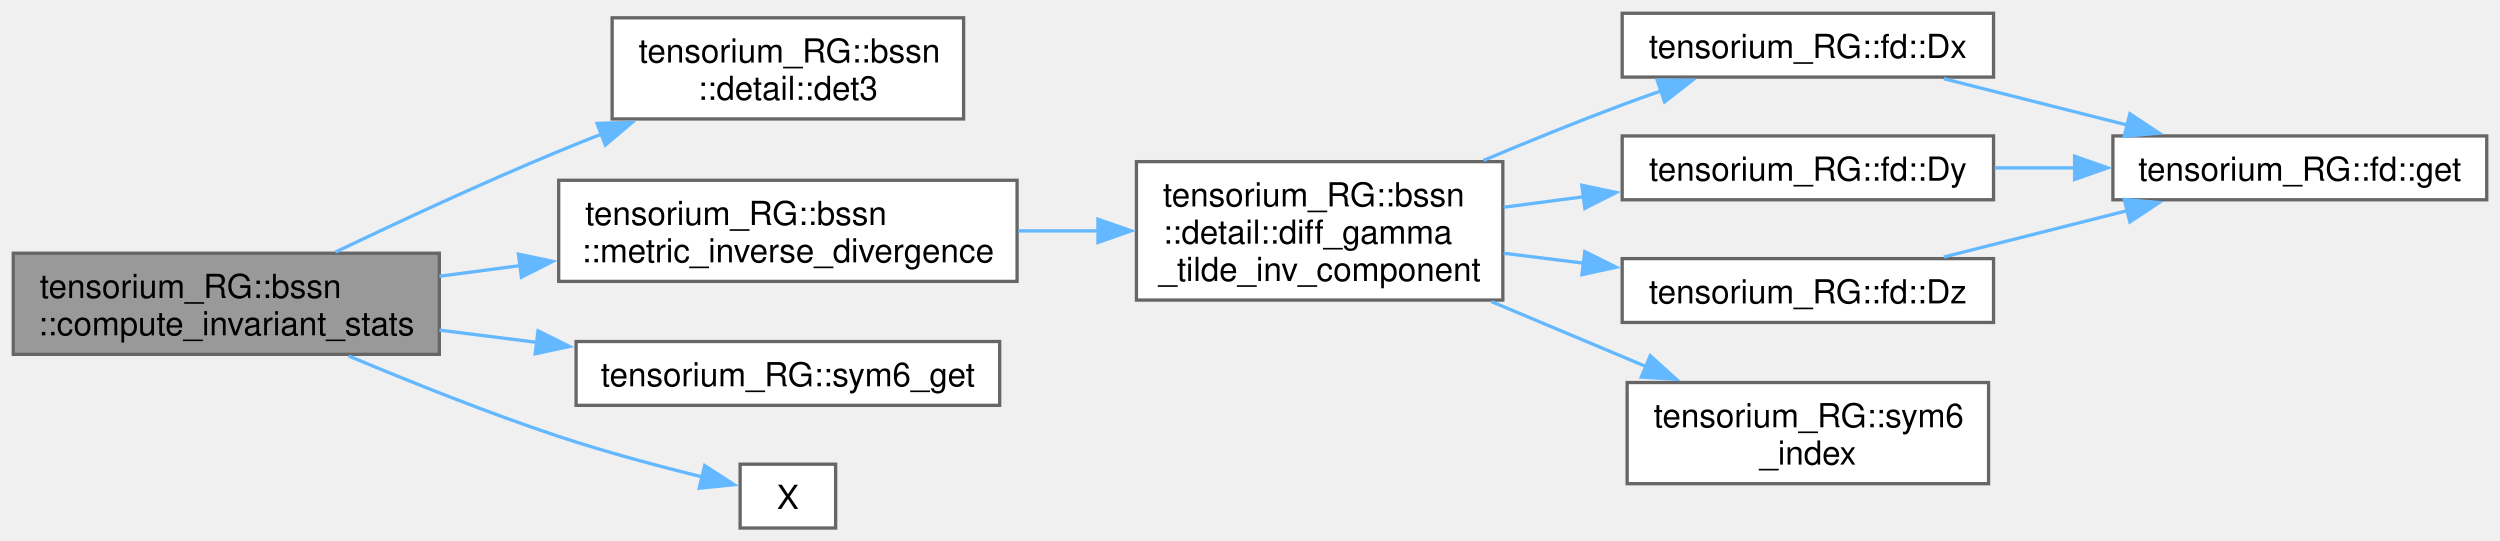
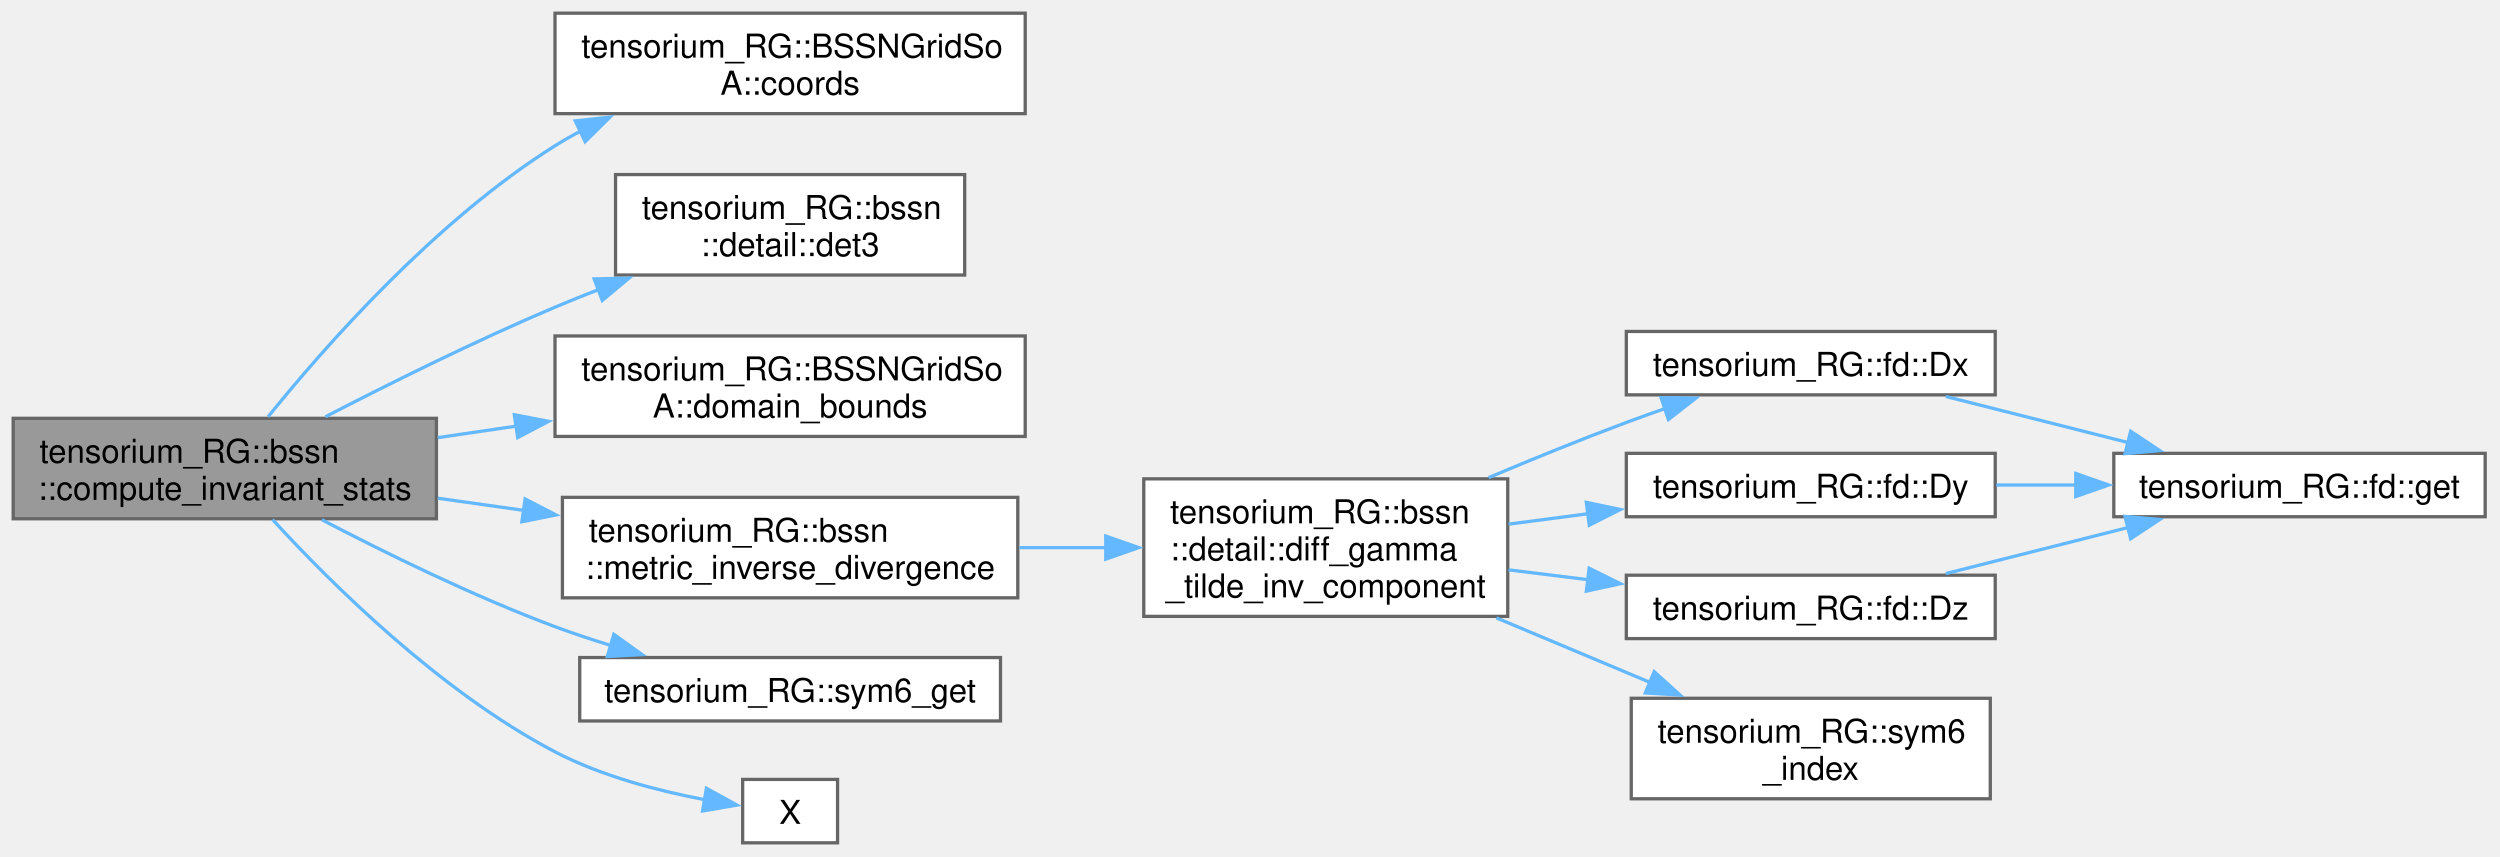
- <svg xmlns="http://www.w3.org/2000/svg" xmlns:xlink="http://www.w3.org/1999/xlink" width="754pt" height="163pt" viewBox="0.00 0.00 754.00 163.00">
-   <g id="graph0" class="graph" transform="scale(1 1) rotate(0) translate(4 159.25)">
+ <svg xmlns="http://www.w3.org/2000/svg" xmlns:xlink="http://www.w3.org/1999/xlink" width="759pt" height="260pt" viewBox="0.00 0.00 759.00 260.00">
+   <g id="graph0" class="graph" transform="scale(1 1) rotate(0) translate(4 255.88)">
    <g id="Node000001" class="node">
      <g id="a_Node000001">
        <a xlink:title="Measure det, trace, metric-identity, Gamma-constraint, and minimum-  over the grid.">
-           <polygon fill="#999999" stroke="#666666" points="128.5,-82.88 0,-82.88 0,-52.38 128.5,-52.38 128.5,-82.88" />
-           <text xml:space="preserve" text-anchor="start" x="8" y="-69.38" font-family="Helvetica,sans-Serif" font-size="10.00">tensorium_RG::bssn</text>
-           <text xml:space="preserve" text-anchor="middle" x="64.25" y="-58.12" font-family="Helvetica,sans-Serif" font-size="10.00">::compute_invariant_stats</text>
+           <polygon fill="#999999" stroke="#666666" points="128.5,-128.88 0,-128.88 0,-98.38 128.5,-98.38 128.5,-128.88" />
+           <text xml:space="preserve" text-anchor="start" x="8" y="-115.38" font-family="Helvetica,sans-Serif" font-size="10.00">tensorium_RG::bssn</text>
+           <text xml:space="preserve" text-anchor="middle" x="64.25" y="-104.12" font-family="Helvetica,sans-Serif" font-size="10.00">::compute_invariant_stats</text>
        </a>
      </g>
    </g>
    <g id="Node000002" class="node">
      <g id="a_Node000002">
-         <a xlink:href="namespacetensorium___r_g_1_1bssn_1_1detail.html#a2de8a28d1ac63e0734e1622fd2cef468" target="_top" xlink:title=" ">
-           <polygon fill="white" stroke="#666666" points="286.62,-153.88 180.62,-153.88 180.62,-123.38 286.62,-123.38 286.62,-153.88" />
-           <text xml:space="preserve" text-anchor="start" x="188.62" y="-140.38" font-family="Helvetica,sans-Serif" font-size="10.00">tensorium_RG::bssn</text>
-           <text xml:space="preserve" text-anchor="middle" x="233.62" y="-129.12" font-family="Helvetica,sans-Serif" font-size="10.00">::detail::det3</text>
+         <a xlink:href="classtensorium___r_g_1_1_b_s_s_n_grid_so_a.html#aab523f1249b3ec9f1b0490c85a87d355" target="_top" xlink:title="Map an index triple to physical coordinates.">
+           <polygon fill="white" stroke="#666666" points="307.25,-251.88 164.5,-251.88 164.5,-221.38 307.25,-221.38 307.25,-251.88" />
+           <text xml:space="preserve" text-anchor="start" x="172.5" y="-238.38" font-family="Helvetica,sans-Serif" font-size="10.00">tensorium_RG::BSSNGridSo</text>
+           <text xml:space="preserve" text-anchor="middle" x="235.88" y="-227.12" font-family="Helvetica,sans-Serif" font-size="10.00">A::coords</text>
        </a>
      </g>
    </g>
    <g id="edge1_Node000001_Node000002" class="edge">
      <g id="a_edge1_Node000001_Node000002">
        <a xlink:title=" ">
-           <path fill="none" stroke="#63b8ff" d="M97.14,-83.22C116.45,-92.46 141.69,-104.17 164.5,-113.62 168.76,-115.39 173.18,-117.16 177.65,-118.9" />
-           <polygon fill="#63b8ff" stroke="#63b8ff" points="176.07,-122.04 186.67,-122.34 178.57,-115.5 176.07,-122.04" />
+           <path fill="none" stroke="#63b8ff" d="M77.4,-129.36C94.64,-150.72 128.19,-188.85 164.5,-211.62 167.04,-213.22 169.69,-214.73 172.42,-216.15" />
+           <polygon fill="#63b8ff" stroke="#63b8ff" points="170.64,-219.18 181.18,-220.32 173.65,-212.86 170.64,-219.18" />
        </a>
      </g>
    </g>
    <g id="Node000003" class="node">
      <g id="a_Node000003">
-         <a xlink:href="namespacetensorium___r_g_1_1bssn.html#ac0ff801adfd5fd1985ae3ce40263bf3c" target="_top" xlink:title="Evaluate  using the 4th-order derivative operators.">
-           <polygon fill="white" stroke="#666666" points="302.75,-104.88 164.5,-104.88 164.5,-74.38 302.75,-74.38 302.75,-104.88" />
-           <text xml:space="preserve" text-anchor="start" x="172.5" y="-91.38" font-family="Helvetica,sans-Serif" font-size="10.00">tensorium_RG::bssn</text>
-           <text xml:space="preserve" text-anchor="middle" x="233.62" y="-80.12" font-family="Helvetica,sans-Serif" font-size="10.00">::metric_inverse_divergence</text>
+         <a xlink:href="namespacetensorium___r_g_1_1bssn_1_1detail.html#a2de8a28d1ac63e0734e1622fd2cef468" target="_top" xlink:title=" ">
+           <polygon fill="white" stroke="#666666" points="288.88,-202.88 182.88,-202.88 182.88,-172.38 288.88,-172.38 288.88,-202.88" />
+           <text xml:space="preserve" text-anchor="start" x="190.88" y="-189.38" font-family="Helvetica,sans-Serif" font-size="10.00">tensorium_RG::bssn</text>
+           <text xml:space="preserve" text-anchor="middle" x="235.88" y="-178.12" font-family="Helvetica,sans-Serif" font-size="10.00">::detail::det3</text>
        </a>
      </g>
    </g>
    <g id="edge2_Node000001_Node000003" class="edge">
      <g id="a_edge2_Node000001_Node000003">
        <a xlink:title=" ">
-           <path fill="none" stroke="#63b8ff" d="M128.53,-75.94C136.55,-77 144.83,-78.09 153.06,-79.17" />
-           <polygon fill="#63b8ff" stroke="#63b8ff" points="152.36,-82.6 162.73,-80.44 153.27,-75.66 152.36,-82.6" />
+           <path fill="none" stroke="#63b8ff" d="M94.79,-129.35C114.31,-139.45 140.61,-152.52 164.5,-162.62 168.8,-164.44 173.28,-166.24 177.81,-168" />
+           <polygon fill="#63b8ff" stroke="#63b8ff" points="176.39,-171.2 186.98,-171.45 178.85,-164.65 176.39,-171.2" />
+         </a>
+       </g>
+     </g>
+     <g id="Node000004" class="node">
+       <g id="a_Node000004">
+         <a xlink:href="classtensorium___r_g_1_1_b_s_s_n_grid_so_a.html#a4de335f2d9c21fb17857cd0a13e44256" target="_top" xlink:title="Return the inclusive-exclusive bounds of the physical domain inside the halo buffer.">
+           <polygon fill="white" stroke="#666666" points="307.25,-153.88 164.5,-153.88 164.5,-123.38 307.25,-123.38 307.25,-153.88" />
+           <text xml:space="preserve" text-anchor="start" x="172.5" y="-140.38" font-family="Helvetica,sans-Serif" font-size="10.00">tensorium_RG::BSSNGridSo</text>
+           <text xml:space="preserve" text-anchor="middle" x="235.88" y="-129.12" font-family="Helvetica,sans-Serif" font-size="10.00">A::domain_bounds</text>
+         </a>
+       </g>
+     </g>
+     <g id="edge3_Node000001_Node000004" class="edge">
+       <g id="a_edge3_Node000001_Node000004">
+         <a xlink:title=" ">
+           <path fill="none" stroke="#63b8ff" d="M128.89,-123.01C136.69,-124.15 144.74,-125.34 152.76,-126.52" />
+           <polygon fill="#63b8ff" stroke="#63b8ff" points="152.14,-129.97 162.55,-127.96 153.16,-123.04 152.14,-129.97" />
+         </a>
+       </g>
+     </g>
+     <g id="Node000005" class="node">
+       <g id="a_Node000005">
+         <a xlink:href="namespacetensorium___r_g_1_1bssn.html#ac0ff801adfd5fd1985ae3ce40263bf3c" target="_top" xlink:title="Evaluate  using the 4th-order derivative operators.">
+           <polygon fill="white" stroke="#666666" points="305,-104.88 166.75,-104.88 166.75,-74.38 305,-74.38 305,-104.88" />
+           <text xml:space="preserve" text-anchor="start" x="174.75" y="-91.38" font-family="Helvetica,sans-Serif" font-size="10.00">tensorium_RG::bssn</text>
+           <text xml:space="preserve" text-anchor="middle" x="235.88" y="-80.12" font-family="Helvetica,sans-Serif" font-size="10.00">::metric_inverse_divergence</text>
+         </a>
+       </g>
+     </g>
+     <g id="edge4_Node000001_Node000005" class="edge">
+       <g id="a_edge4_Node000001_Node000005">
+         <a xlink:title=" ">
+           <path fill="none" stroke="#63b8ff" d="M128.89,-104.62C137.49,-103.4 146.39,-102.14 155.22,-100.9" />
+           <polygon fill="#63b8ff" stroke="#63b8ff" points="155.42,-104.4 164.83,-99.54 154.44,-97.47 155.42,-104.4" />
+         </a>
+       </g>
+     </g>
+     <g id="Node000012" class="node">
+       <g id="a_Node000012">
+         <a xlink:href="namespacetensorium___r_g.html#a6e4da58decb324906a6eaa5fa81e8f55" target="_top" xlink:title=" ">
+           <polygon fill="white" stroke="#666666" points="299.75,-56.25 172,-56.25 172,-37 299.75,-37 299.75,-56.25" />
+           <text xml:space="preserve" text-anchor="middle" x="235.88" y="-42.75" font-family="Helvetica,sans-Serif" font-size="10.00">tensorium_RG::sym6_get</text>
+         </a>
+       </g>
+     </g>
+     <g id="edge13_Node000001_Node000012" class="edge">
+       <g id="a_edge13_Node000001_Node000012">
+         <a xlink:title=" ">
+           <path fill="none" stroke="#63b8ff" d="M93.72,-98.09C113.23,-87.89 139.93,-74.79 164.5,-65.62 169.92,-63.6 175.65,-61.7 181.4,-59.93" />
+           <polygon fill="#63b8ff" stroke="#63b8ff" points="182.35,-63.3 190.97,-57.14 180.39,-56.58 182.35,-63.3" />
+         </a>
+       </g>
+     </g>
+     <g id="Node000013" class="node">
+       <g id="a_Node000013">
+         <a xlink:href="_tensorium_dispatch_plugin_8cpp.html#aaf4ed39d5feb1b385de1cd66358ce087" target="_top" xlink:title=" ">
+           <polygon fill="white" stroke="#666666" points="250.28,-19.25 221.47,-19.25 221.47,0 250.28,0 250.28,-19.25" />
+           <text xml:space="preserve" text-anchor="middle" x="235.88" y="-5.75" font-family="Helvetica,sans-Serif" font-size="10.00">X</text>
+         </a>
+       </g>
+     </g>
+     <g id="edge14_Node000001_Node000013" class="edge">
+       <g id="a_edge14_Node000001_Node000013">
+         <a xlink:title=" ">
+           <path fill="none" stroke="#63b8ff" d="M78.76,-98.13C96.51,-78.76 129.55,-45.92 164.5,-27.62 178.67,-20.21 196.08,-15.72 210.03,-13.08" />
+           <polygon fill="#63b8ff" stroke="#63b8ff" points="210.46,-16.56 219.75,-11.46 209.31,-9.66 210.46,-16.56" />
+         </a>
+       </g>
+     </g>
+     <g id="Node000006" class="node">
+       <g id="a_Node000006">
+         <a xlink:href="namespacetensorium___r_g_1_1bssn_1_1detail.html#ae9f5c5d9672a4dd8198a3aae33479f3c" target="_top" xlink:title=" ">
+           <polygon fill="white" stroke="#666666" points="453.75,-110.5 343.25,-110.5 343.25,-68.75 453.75,-68.75 453.75,-110.5" />
+           <text xml:space="preserve" text-anchor="start" x="351.25" y="-97" font-family="Helvetica,sans-Serif" font-size="10.00">tensorium_RG::bssn</text>
+           <text xml:space="preserve" text-anchor="start" x="351.25" y="-85.75" font-family="Helvetica,sans-Serif" font-size="10.00">::detail::diff_gamma</text>
+           <text xml:space="preserve" text-anchor="middle" x="398.5" y="-74.5" font-family="Helvetica,sans-Serif" font-size="10.00">_tilde_inv_component</text>
+         </a>
+       </g>
+     </g>
+     <g id="edge5_Node000005_Node000006" class="edge">
+       <g id="a_edge5_Node000005_Node000006">
+         <a xlink:title=" ">
+           <path fill="none" stroke="#63b8ff" d="M305.46,-89.62C314.24,-89.62 323.2,-89.62 331.93,-89.62" />
+           <polygon fill="#63b8ff" stroke="#63b8ff" points="331.71,-93.13 341.71,-89.63 331.71,-86.13 331.71,-93.13" />
+         </a>
+       </g>
+     </g>
+     <g id="Node000007" class="node">
+       <g id="a_Node000007">
+         <a xlink:href="namespacetensorium___r_g_1_1fd.html#aece616f0079907fd036af81c285c1d58" target="_top" xlink:title="4th-order centered derivative along x.">
+           <polygon fill="white" stroke="#666666" points="601.75,-155.25 489.75,-155.25 489.75,-136 601.75,-136 601.75,-155.25" />
+           <text xml:space="preserve" text-anchor="middle" x="545.75" y="-141.75" font-family="Helvetica,sans-Serif" font-size="10.00">tensorium_RG::fd::Dx</text>
+         </a>
+       </g>
+     </g>
+     <g id="edge6_Node000006_Node000007" class="edge">
+       <g id="a_edge6_Node000006_Node000007">
+         <a xlink:title=" ">
+           <path fill="none" stroke="#63b8ff" d="M447.92,-110.87C461.37,-116.54 476.05,-122.51 489.75,-127.62 493.6,-129.06 497.62,-130.5 501.67,-131.9" />
+           <polygon fill="#63b8ff" stroke="#63b8ff" points="500.29,-135.13 510.88,-135.02 502.53,-128.5 500.29,-135.13" />
+         </a>
+       </g>
+     </g>
+     <g id="Node000009" class="node">
+       <g id="a_Node000009">
+         <a xlink:href="namespacetensorium___r_g_1_1fd.html#a4194bbf40e8164c3918733b1c8ebc050" target="_top" xlink:title="4th-order centered derivative along y.">
+           <polygon fill="white" stroke="#666666" points="601.75,-118.25 489.75,-118.25 489.75,-99 601.75,-99 601.75,-118.25" />
+           <text xml:space="preserve" text-anchor="middle" x="545.75" y="-104.75" font-family="Helvetica,sans-Serif" font-size="10.00">tensorium_RG::fd::Dy</text>
+         </a>
+       </g>
+     </g>
+     <g id="edge8_Node000006_Node000009" class="edge">
+       <g id="a_edge8_Node000006_Node000009">
+         <a xlink:title=" ">
+           <path fill="none" stroke="#63b8ff" d="M454,-96.75C461.88,-97.78 470.06,-98.85 478.14,-99.91" />
+           <polygon fill="#63b8ff" stroke="#63b8ff" points="477.59,-103.37 487.96,-101.2 478.5,-96.43 477.59,-103.37" />
        </a>
      </g>
    </g>
    <g id="Node000010" class="node">
      <g id="a_Node000010">
-         <a xlink:href="namespacetensorium___r_g.html#a6e4da58decb324906a6eaa5fa81e8f55" target="_top" xlink:title=" ">
-           <polygon fill="white" stroke="#666666" points="297.5,-56.25 169.75,-56.25 169.75,-37 297.5,-37 297.5,-56.25" />
-           <text xml:space="preserve" text-anchor="middle" x="233.62" y="-42.75" font-family="Helvetica,sans-Serif" font-size="10.00">tensorium_RG::sym6_get</text>
-         </a>
-       </g>
-     </g>
-     <g id="edge11_Node000001_Node000010" class="edge">
-       <g id="a_edge11_Node000001_Node000010">
-         <a xlink:title=" ">
-           <path fill="none" stroke="#63b8ff" d="M128.53,-59.69C138.11,-58.48 148.07,-57.23 157.87,-56" />
-           <polygon fill="#63b8ff" stroke="#63b8ff" points="158.27,-59.48 167.76,-54.76 157.4,-52.54 158.27,-59.48" />
+         <a xlink:href="namespacetensorium___r_g_1_1fd.html#ad27b4dab1db07f9ad4126754fc44b310" target="_top" xlink:title="4th-order centered derivative along z.">
+           <polygon fill="white" stroke="#666666" points="601.75,-81.25 489.75,-81.25 489.75,-62 601.75,-62 601.75,-81.25" />
+           <text xml:space="preserve" text-anchor="middle" x="545.75" y="-67.75" font-family="Helvetica,sans-Serif" font-size="10.00">tensorium_RG::fd::Dz</text>
+         </a>
+       </g>
+     </g>
+     <g id="edge10_Node000006_Node000010" class="edge">
+       <g id="a_edge10_Node000006_Node000010">
+         <a xlink:title=" ">
+           <path fill="none" stroke="#63b8ff" d="M454,-82.87C461.88,-81.89 470.06,-80.88 478.14,-79.88" />
+           <polygon fill="#63b8ff" stroke="#63b8ff" points="478.47,-83.37 487.96,-78.66 477.61,-76.42 478.47,-83.37" />
        </a>
      </g>
    </g>
    <g id="Node000011" class="node">
      <g id="a_Node000011">
-         <a xlink:href="_tensorium_dispatch_plugin_8cpp.html#aaf4ed39d5feb1b385de1cd66358ce087" target="_top" xlink:title=" ">
-           <polygon fill="white" stroke="#666666" points="248.03,-19.25 219.22,-19.25 219.22,0 248.03,0 248.03,-19.25" />
-           <text xml:space="preserve" text-anchor="middle" x="233.62" y="-5.75" font-family="Helvetica,sans-Serif" font-size="10.00">X</text>
-         </a>
-       </g>
-     </g>
-     <g id="edge12_Node000001_Node000011" class="edge">
-       <g id="a_edge12_Node000001_Node000011">
-         <a xlink:title=" ">
-           <path fill="none" stroke="#63b8ff" d="M101.14,-51.9C119.83,-44.04 143.17,-34.71 164.5,-27.62 178.72,-22.9 194.93,-18.58 207.97,-15.35" />
-           <polygon fill="#63b8ff" stroke="#63b8ff" points="208.53,-18.82 217.43,-13.07 206.89,-12.01 208.53,-18.82" />
-         </a>
-       </g>
-     </g>
-     <g id="Node000004" class="node">
-       <g id="a_Node000004">
-         <a xlink:href="namespacetensorium___r_g_1_1bssn_1_1detail.html#ae9f5c5d9672a4dd8198a3aae33479f3c" target="_top" xlink:title=" ">
-           <polygon fill="white" stroke="#666666" points="449.25,-110.5 338.75,-110.5 338.75,-68.75 449.25,-68.75 449.25,-110.5" />
-           <text xml:space="preserve" text-anchor="start" x="346.75" y="-97" font-family="Helvetica,sans-Serif" font-size="10.00">tensorium_RG::bssn</text>
-           <text xml:space="preserve" text-anchor="start" x="346.75" y="-85.75" font-family="Helvetica,sans-Serif" font-size="10.00">::detail::diff_gamma</text>
-           <text xml:space="preserve" text-anchor="middle" x="394" y="-74.5" font-family="Helvetica,sans-Serif" font-size="10.00">_tilde_inv_component</text>
-         </a>
-       </g>
-     </g>
-     <g id="edge3_Node000003_Node000004" class="edge">
-       <g id="a_edge3_Node000003_Node000004">
-         <a xlink:title=" ">
-           <path fill="none" stroke="#63b8ff" d="M303.17,-89.62C311.15,-89.62 319.27,-89.62 327.21,-89.62" />
-           <polygon fill="#63b8ff" stroke="#63b8ff" points="327.15,-93.13 337.15,-89.63 327.15,-86.13 327.15,-93.13" />
-         </a>
-       </g>
-     </g>
-     <g id="Node000005" class="node">
-       <g id="a_Node000005">
-         <a xlink:href="namespacetensorium___r_g_1_1fd.html#aece616f0079907fd036af81c285c1d58" target="_top" xlink:title="4th-order centered derivative along x.">
-           <polygon fill="white" stroke="#666666" points="597.25,-155.25 485.25,-155.25 485.25,-136 597.25,-136 597.25,-155.25" />
-           <text xml:space="preserve" text-anchor="middle" x="541.25" y="-141.75" font-family="Helvetica,sans-Serif" font-size="10.00">tensorium_RG::fd::Dx</text>
-         </a>
-       </g>
-     </g>
-     <g id="edge4_Node000004_Node000005" class="edge">
-       <g id="a_edge4_Node000004_Node000005">
-         <a xlink:title=" ">
-           <path fill="none" stroke="#63b8ff" d="M443.42,-110.87C456.87,-116.54 471.55,-122.51 485.25,-127.62 489.1,-129.06 493.12,-130.5 497.17,-131.9" />
-           <polygon fill="#63b8ff" stroke="#63b8ff" points="495.79,-135.13 506.38,-135.02 498.03,-128.5 495.79,-135.13" />
-         </a>
-       </g>
-     </g>
-     <g id="Node000007" class="node">
-       <g id="a_Node000007">
-         <a xlink:href="namespacetensorium___r_g_1_1fd.html#a4194bbf40e8164c3918733b1c8ebc050" target="_top" xlink:title="4th-order centered derivative along y.">
-           <polygon fill="white" stroke="#666666" points="597.25,-118.25 485.25,-118.25 485.25,-99 597.25,-99 597.25,-118.25" />
-           <text xml:space="preserve" text-anchor="middle" x="541.25" y="-104.75" font-family="Helvetica,sans-Serif" font-size="10.00">tensorium_RG::fd::Dy</text>
-         </a>
-       </g>
-     </g>
-     <g id="edge6_Node000004_Node000007" class="edge">
-       <g id="a_edge6_Node000004_Node000007">
-         <a xlink:title=" ">
-           <path fill="none" stroke="#63b8ff" d="M449.5,-96.75C457.38,-97.78 465.56,-98.85 473.64,-99.91" />
-           <polygon fill="#63b8ff" stroke="#63b8ff" points="473.09,-103.37 483.46,-101.2 474,-96.43 473.09,-103.37" />
+         <a xlink:href="namespacetensorium___r_g.html#a33a97574aae50390bcbc4b4d581cc6a4" target="_top" xlink:title=" ">
+           <polygon fill="white" stroke="#666666" points="600.25,-43.88 491.25,-43.88 491.25,-13.37 600.25,-13.37 600.25,-43.88" />
+           <text xml:space="preserve" text-anchor="start" x="499.25" y="-30.38" font-family="Helvetica,sans-Serif" font-size="10.00">tensorium_RG::sym6</text>
+           <text xml:space="preserve" text-anchor="middle" x="545.75" y="-19.12" font-family="Helvetica,sans-Serif" font-size="10.00">_index</text>
+         </a>
+       </g>
+     </g>
+     <g id="edge12_Node000006_Node000011" class="edge">
+       <g id="a_edge12_Node000006_Node000011">
+         <a xlink:title=" ">
+           <path fill="none" stroke="#63b8ff" d="M450.3,-68.29C465.44,-61.93 481.98,-54.99 496.92,-48.71" />
+           <polygon fill="#63b8ff" stroke="#63b8ff" points="498.22,-51.96 506.08,-44.86 495.51,-45.51 498.22,-51.96" />
        </a>
      </g>
    </g>
    <g id="Node000008" class="node">
      <g id="a_Node000008">
-         <a xlink:href="namespacetensorium___r_g_1_1fd.html#ad27b4dab1db07f9ad4126754fc44b310" target="_top" xlink:title="4th-order centered derivative along z.">
-           <polygon fill="white" stroke="#666666" points="597.25,-81.25 485.25,-81.25 485.25,-62 597.25,-62 597.25,-81.25" />
-           <text xml:space="preserve" text-anchor="middle" x="541.25" y="-67.75" font-family="Helvetica,sans-Serif" font-size="10.00">tensorium_RG::fd::Dz</text>
-         </a>
-       </g>
-     </g>
-     <g id="edge8_Node000004_Node000008" class="edge">
-       <g id="a_edge8_Node000004_Node000008">
-         <a xlink:title=" ">
-           <path fill="none" stroke="#63b8ff" d="M449.5,-82.87C457.38,-81.89 465.56,-80.88 473.64,-79.88" />
-           <polygon fill="#63b8ff" stroke="#63b8ff" points="473.97,-83.37 483.46,-78.66 473.11,-76.42 473.97,-83.37" />
-         </a>
-       </g>
-     </g>
-     <g id="Node000009" class="node">
-       <g id="a_Node000009">
-         <a xlink:href="namespacetensorium___r_g.html#a33a97574aae50390bcbc4b4d581cc6a4" target="_top" xlink:title=" ">
-           <polygon fill="white" stroke="#666666" points="595.75,-43.88 486.75,-43.88 486.75,-13.37 595.75,-13.37 595.75,-43.88" />
-           <text xml:space="preserve" text-anchor="start" x="494.75" y="-30.38" font-family="Helvetica,sans-Serif" font-size="10.00">tensorium_RG::sym6</text>
-           <text xml:space="preserve" text-anchor="middle" x="541.25" y="-19.12" font-family="Helvetica,sans-Serif" font-size="10.00">_index</text>
-         </a>
-       </g>
-     </g>
-     <g id="edge10_Node000004_Node000009" class="edge">
-       <g id="a_edge10_Node000004_Node000009">
-         <a xlink:title=" ">
-           <path fill="none" stroke="#63b8ff" d="M445.8,-68.29C460.94,-61.93 477.48,-54.99 492.42,-48.71" />
-           <polygon fill="#63b8ff" stroke="#63b8ff" points="493.72,-51.96 501.58,-44.86 491.01,-45.51 493.72,-51.96" />
-         </a>
-       </g>
-     </g>
-     <g id="Node000006" class="node">
-       <g id="a_Node000006">
        <a xlink:href="namespacetensorium___r_g_1_1fd.html#a374c0723eefc82665114440219884598" target="_top" xlink:title="Utility accessor that forwards to Field3D::idx / raw pointer storage.">
-           <polygon fill="white" stroke="#666666" points="746,-118.25 633.25,-118.25 633.25,-99 746,-99 746,-118.25" />
-           <text xml:space="preserve" text-anchor="middle" x="689.62" y="-104.75" font-family="Helvetica,sans-Serif" font-size="10.00">tensorium_RG::fd::get</text>
-         </a>
-       </g>
-     </g>
-     <g id="edge5_Node000005_Node000006" class="edge">
-       <g id="a_edge5_Node000005_Node000006">
-         <a xlink:title=" ">
-           <path fill="none" stroke="#63b8ff" d="M582.25,-135.51C599.35,-131.19 619.52,-126.09 637.68,-121.5" />
-           <polygon fill="#63b8ff" stroke="#63b8ff" points="638.37,-124.94 647.21,-119.09 636.66,-118.15 638.37,-124.94" />
-         </a>
-       </g>
-     </g>
-     <g id="edge7_Node000007_Node000006" class="edge">
-       <g id="a_edge7_Node000007_Node000006">
-         <a xlink:title=" ">
-           <path fill="none" stroke="#63b8ff" d="M597.59,-108.62C605.51,-108.62 613.73,-108.62 621.85,-108.62" />
-           <polygon fill="#63b8ff" stroke="#63b8ff" points="621.7,-112.13 631.7,-108.63 621.7,-105.13 621.7,-112.13" />
-         </a>
-       </g>
-     </g>
-     <g id="edge9_Node000008_Node000006" class="edge">
-       <g id="a_edge9_Node000008_Node000006">
-         <a xlink:title=" ">
-           <path fill="none" stroke="#63b8ff" d="M582.25,-81.74C599.35,-86.06 619.52,-91.16 637.68,-95.75" />
-           <polygon fill="#63b8ff" stroke="#63b8ff" points="636.66,-99.1 647.21,-98.16 638.37,-92.31 636.66,-99.1" />
+           <polygon fill="white" stroke="#666666" points="750.5,-118.25 637.75,-118.25 637.75,-99 750.5,-99 750.5,-118.25" />
+           <text xml:space="preserve" text-anchor="middle" x="694.12" y="-104.75" font-family="Helvetica,sans-Serif" font-size="10.00">tensorium_RG::fd::get</text>
+         </a>
+       </g>
+     </g>
+     <g id="edge7_Node000007_Node000008" class="edge">
+       <g id="a_edge7_Node000007_Node000008">
+         <a xlink:title=" ">
+           <path fill="none" stroke="#63b8ff" d="M586.75,-135.51C603.85,-131.19 624.02,-126.09 642.18,-121.5" />
+           <polygon fill="#63b8ff" stroke="#63b8ff" points="642.87,-124.94 651.71,-119.09 641.16,-118.15 642.87,-124.94" />
+         </a>
+       </g>
+     </g>
+     <g id="edge9_Node000009_Node000008" class="edge">
+       <g id="a_edge9_Node000009_Node000008">
+         <a xlink:title=" ">
+           <path fill="none" stroke="#63b8ff" d="M602.09,-108.62C610.01,-108.62 618.23,-108.62 626.35,-108.62" />
+           <polygon fill="#63b8ff" stroke="#63b8ff" points="626.2,-112.13 636.2,-108.63 626.2,-105.13 626.2,-112.13" />
+         </a>
+       </g>
+     </g>
+     <g id="edge11_Node000010_Node000008" class="edge">
+       <g id="a_edge11_Node000010_Node000008">
+         <a xlink:title=" ">
+           <path fill="none" stroke="#63b8ff" d="M586.75,-81.74C603.85,-86.06 624.02,-91.16 642.18,-95.75" />
+           <polygon fill="#63b8ff" stroke="#63b8ff" points="641.16,-99.1 651.71,-98.16 642.87,-92.31 641.16,-99.1" />
        </a>
      </g>
    </g>
  </g>
</svg>
